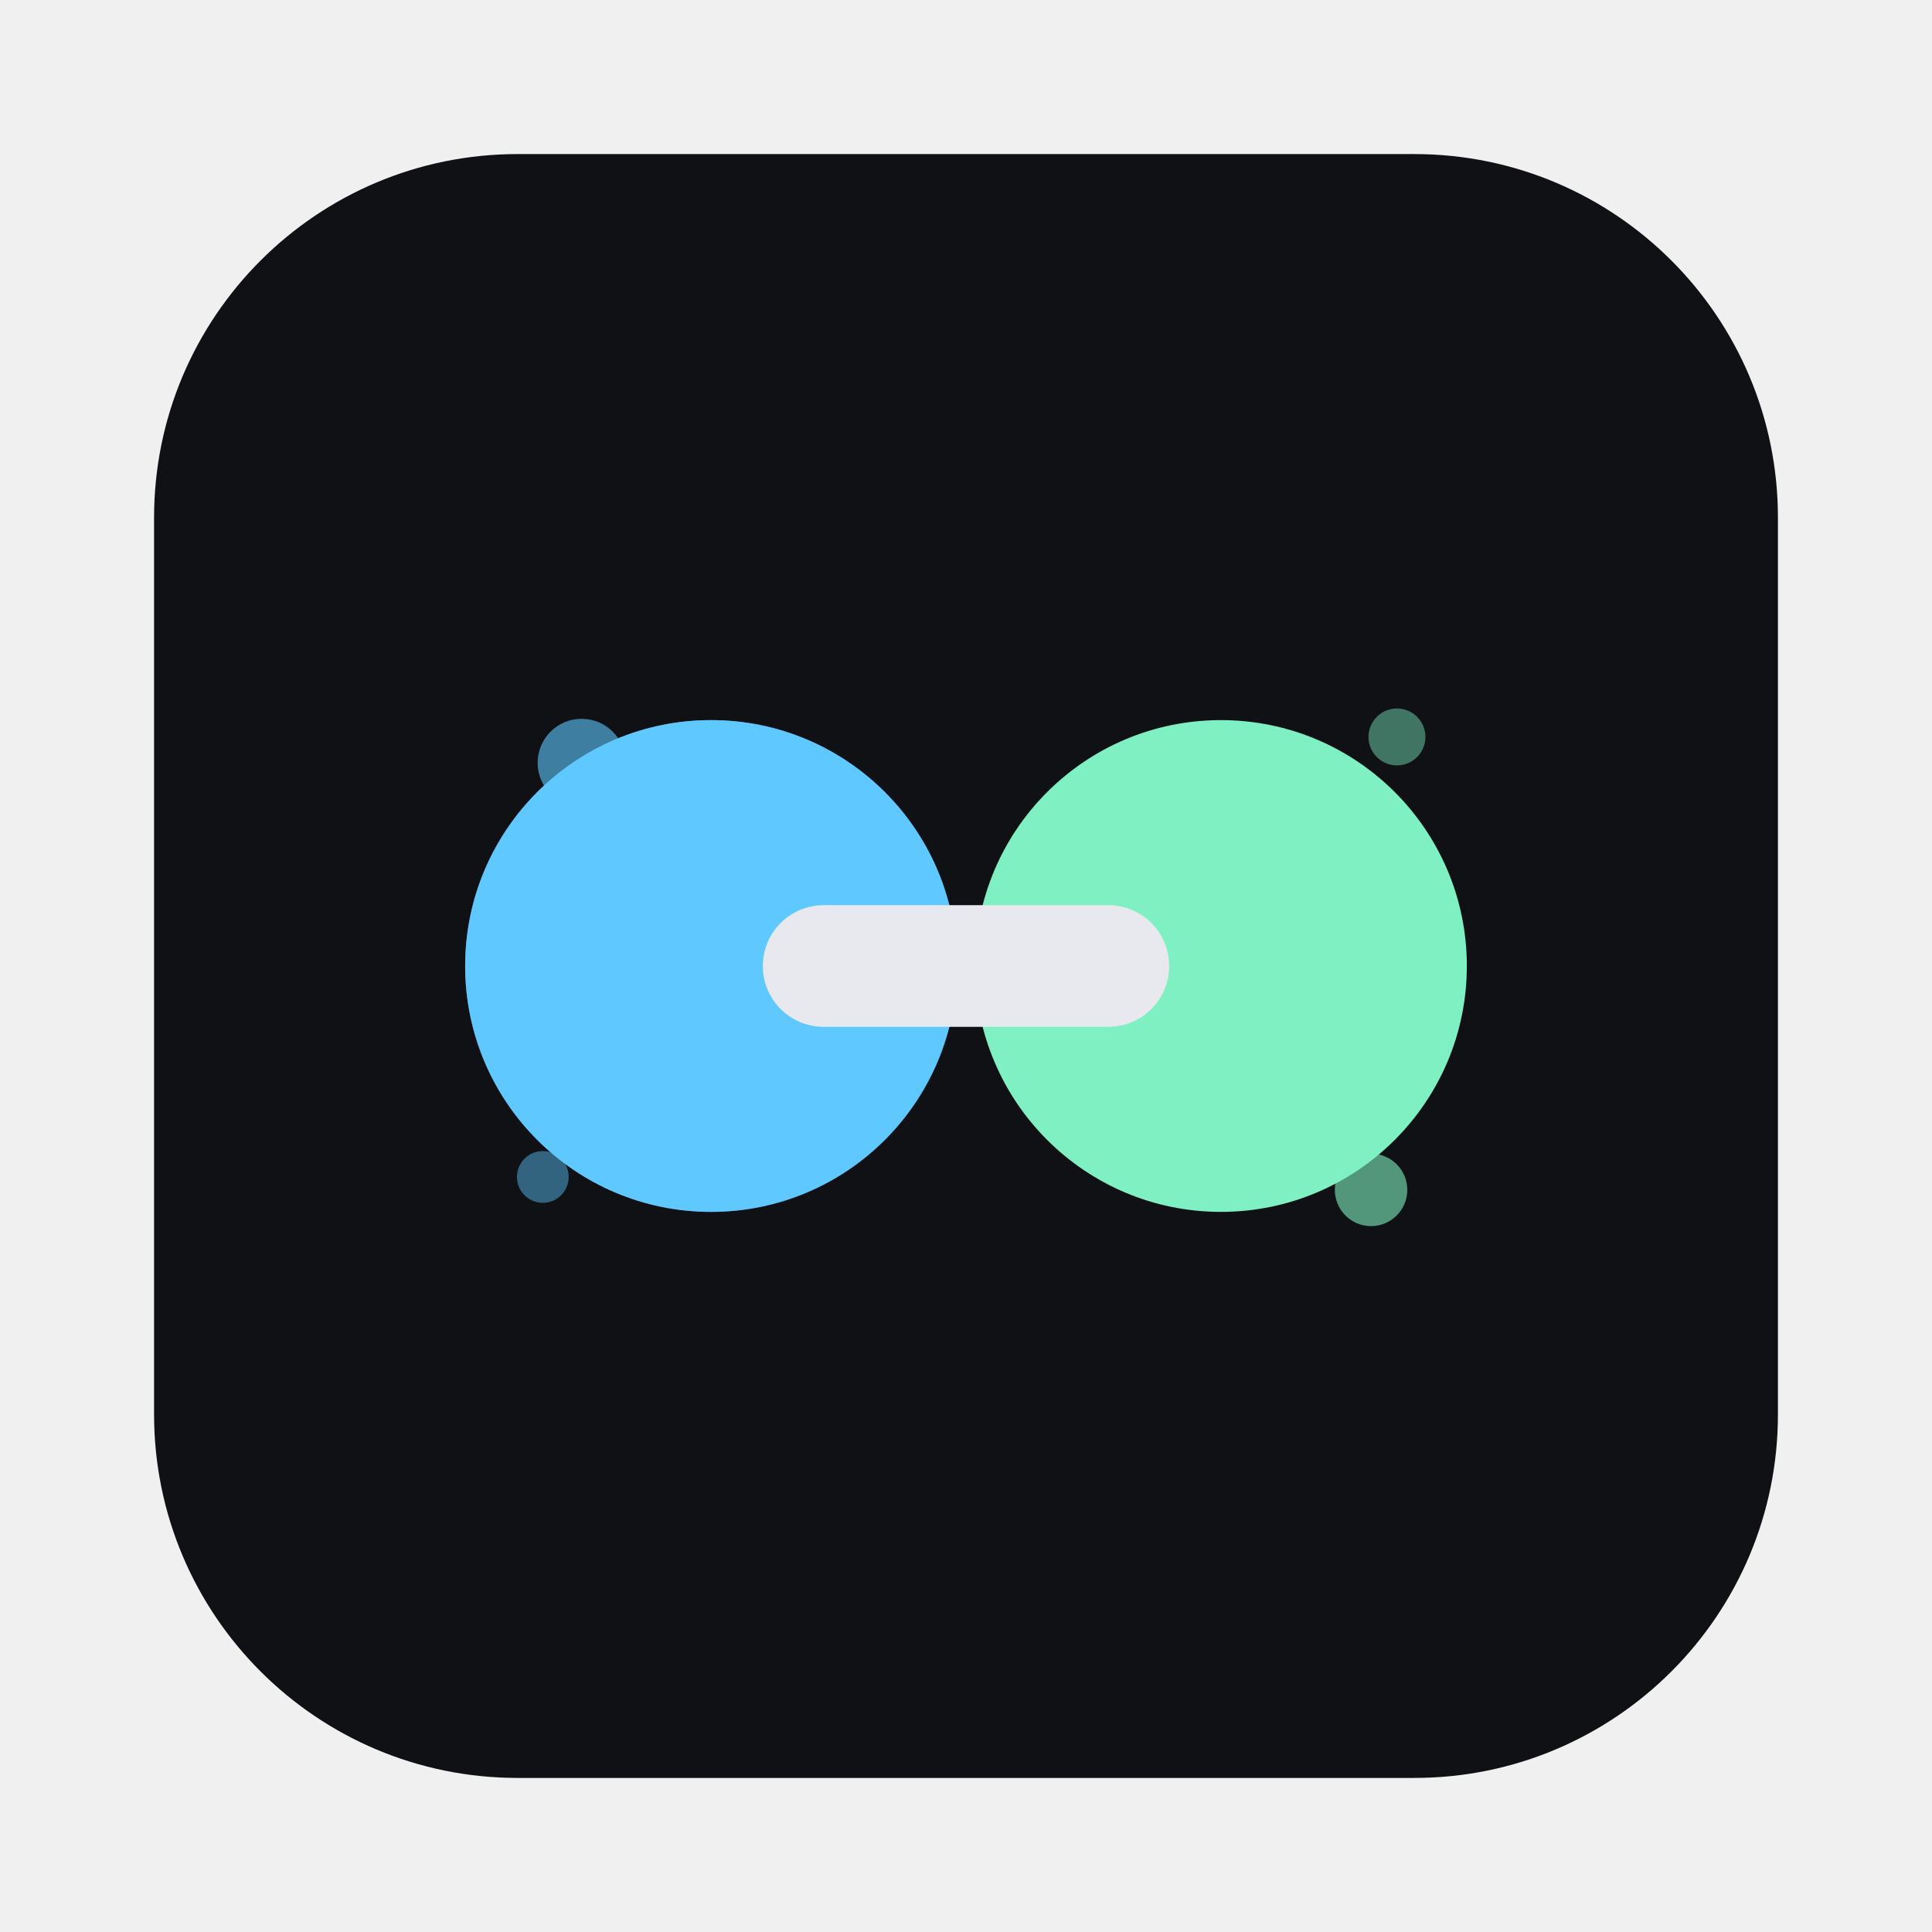
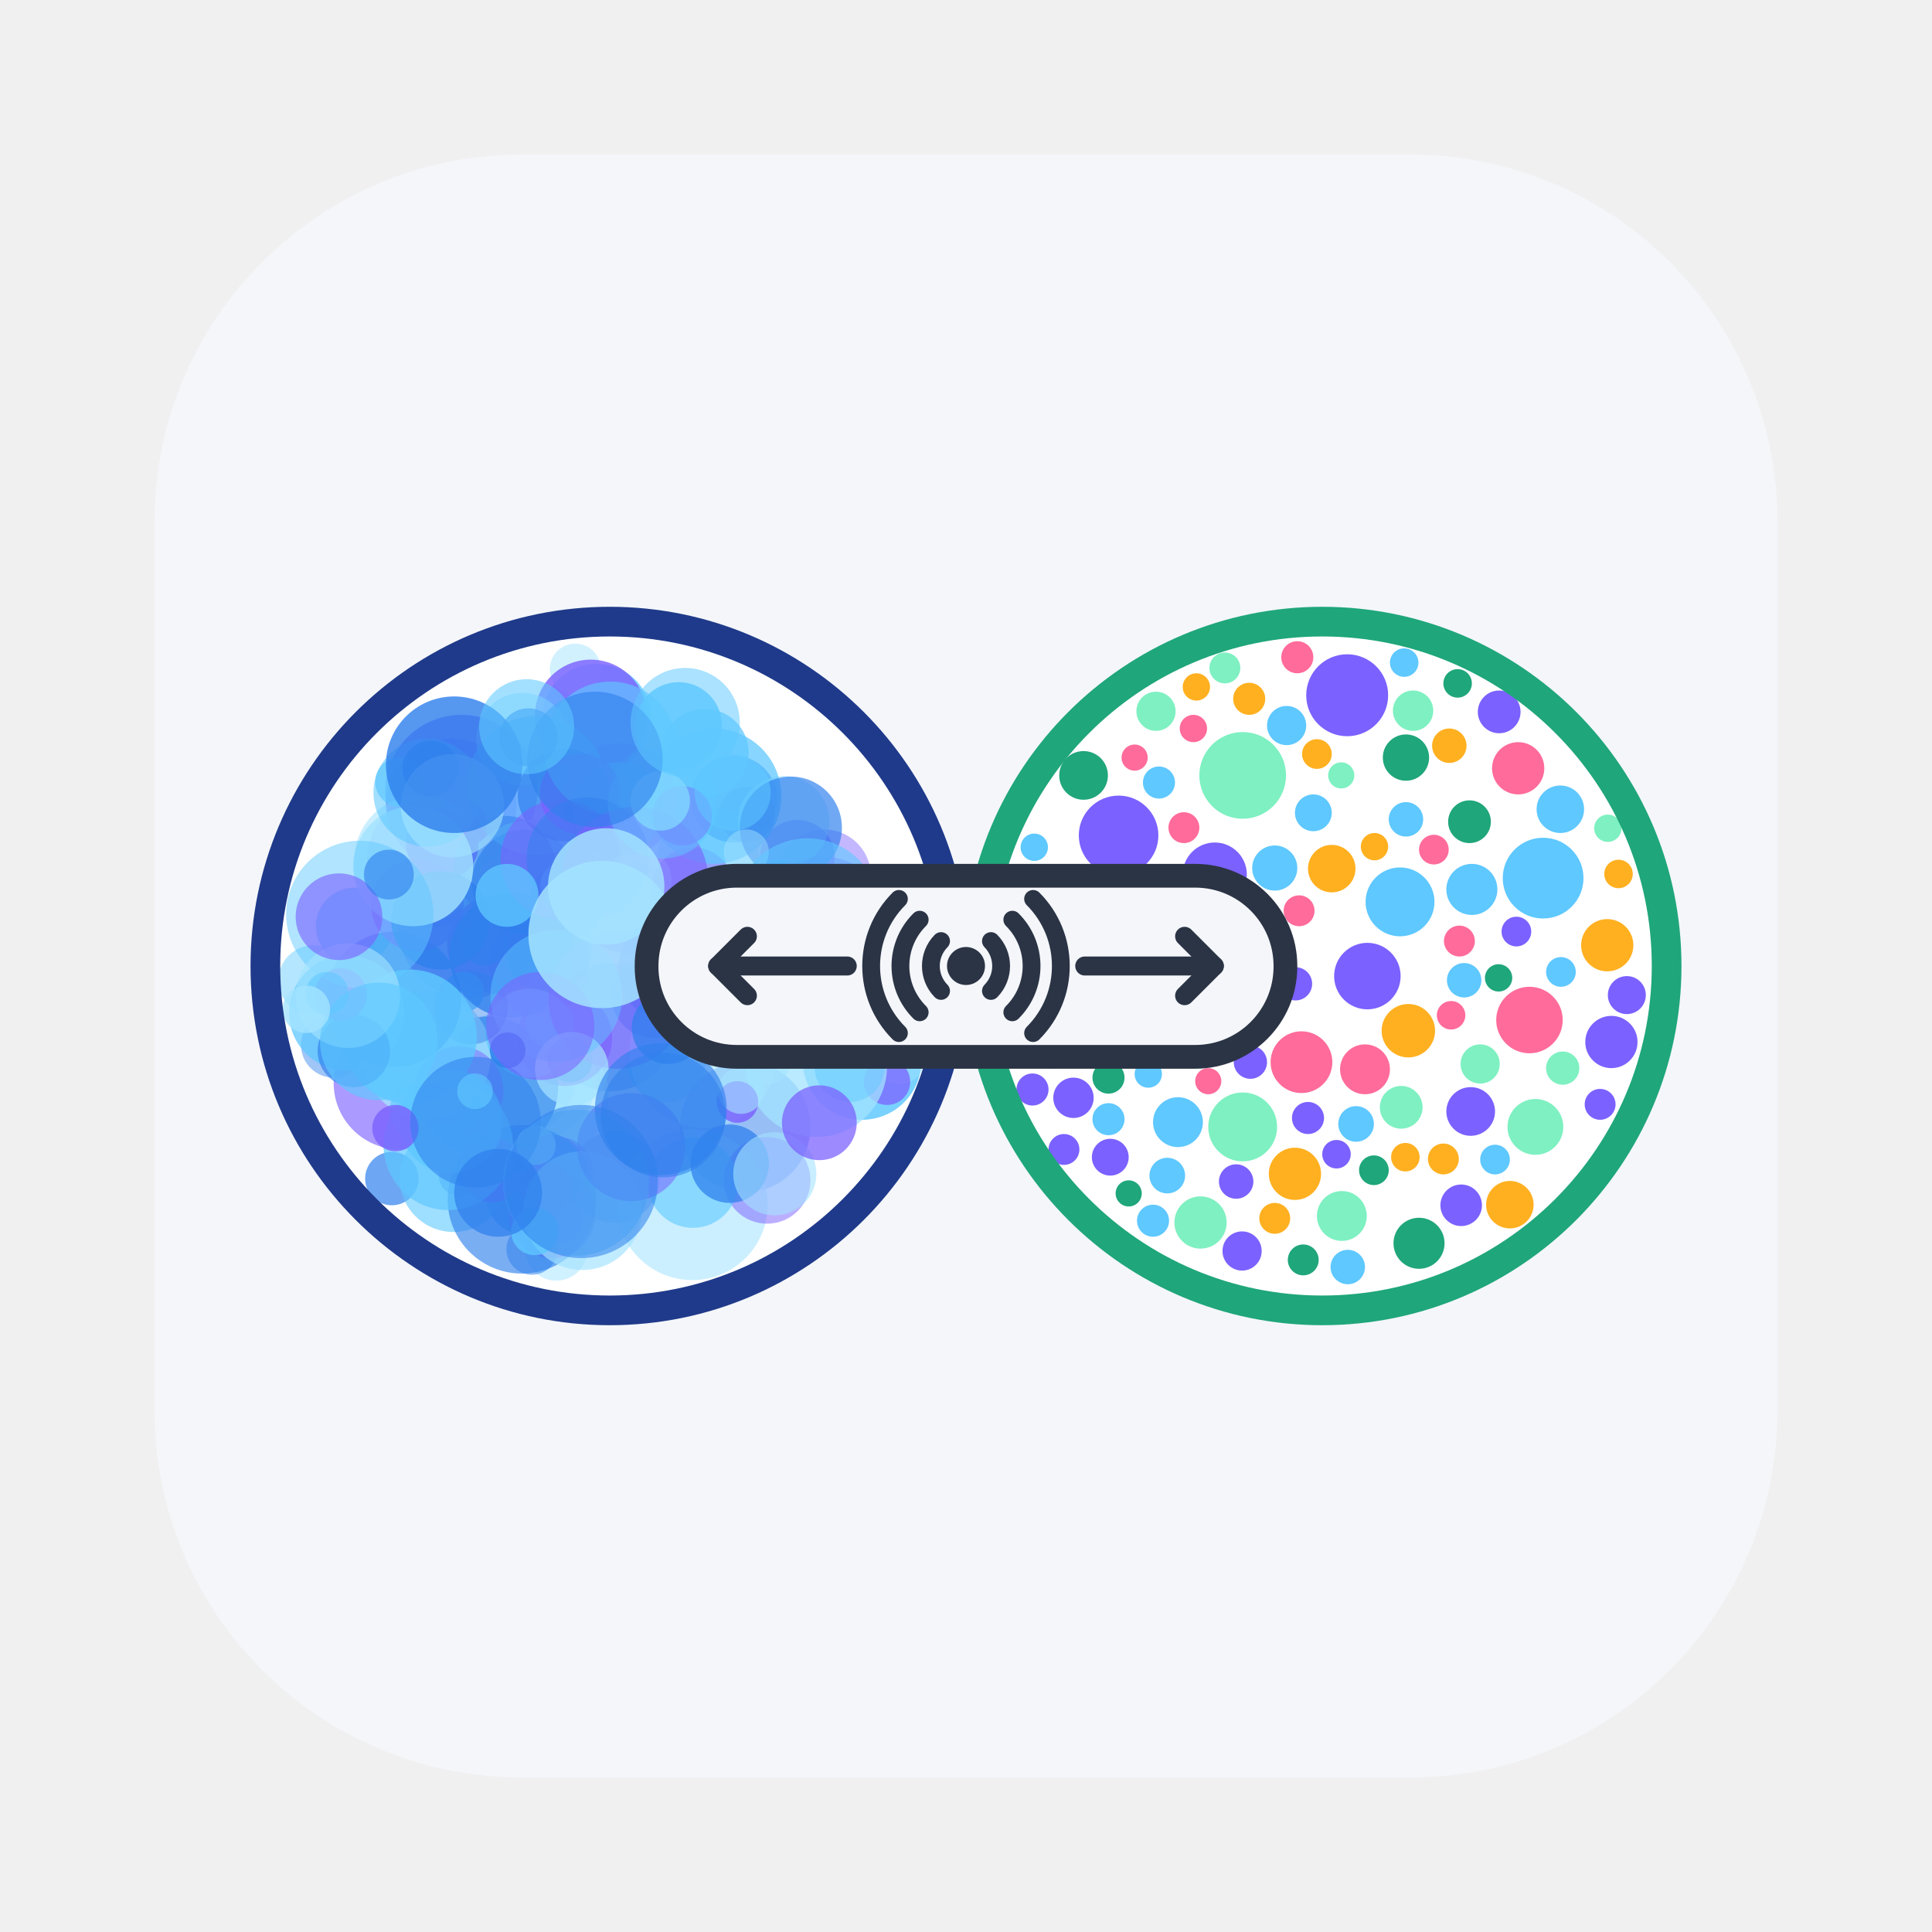
- <svg xmlns="http://www.w3.org/2000/svg" width="1254" height="1254" viewBox="0 0 1254 1254" role="img" aria-labelledby="title desc">
-   <rect x="100" y="100" width="1054" height="1054" rx="236" fill="#0F1115" />
-   <g transform="translate(627 627) scale(0.84) translate(-627 -627)">
-     <circle cx="430" cy="627" r="190" fill="#5EC8FF" />
-     <circle cx="824" cy="627" r="190" fill="#7EF0C1" />
-     <circle cx="430" cy="627" r="190" fill="#5EC8FF" opacity="0.55" />
-     <rect x="470" y="580" width="314" height="94" rx="47" fill="#E7E9EE" />
-     <circle cx="330" cy="470" r="34" fill="#5EC8FF" opacity="0.6" />
-     <circle cx="940" cy="800" r="28" fill="#7EF0C1" opacity="0.6" />
-     <circle cx="300" cy="790" r="20" fill="#5EC8FF" opacity="0.45" />
-     <circle cx="960" cy="450" r="22" fill="#7EF0C1" opacity="0.45" />
+ <svg xmlns="http://www.w3.org/2000/svg" width="1254" height="1254" viewBox="0 0 1254 1254" role="img" aria-label="SplatLink logo">
+   <rect x="100.32" y="100.32" width="1053.36" height="1053.36" rx="238.26" fill="#F4F6FA" />
+   <g transform="translate(627.0 627.0) scale(3.8538) translate(-170 -90)">
+     <circle cx="110" cy="90" r="58" fill="#FFFFFF" />
+     <circle cx="230" cy="90" r="58" fill="#FFFFFF" />
+     <circle cx="107.8" cy="48.3" r="9.2" fill="#5EC8FF" opacity="0.79" />
+     <circle cx="110.1" cy="100.3" r="10.8" fill="#2F80ED" opacity="0.5" />
+     <circle cx="110.8" cy="125.6" r="7.7" fill="#2F80ED" opacity="0.46" />
+     <circle cx="101.0" cy="137.8" r="5.2" fill="#A3E3FF" opacity="0.51" />
+     <circle cx="132.8" cy="117.1" r="11.0" fill="#2F80ED" opacity="0.5" />
+     <circle cx="148.0" cy="91.3" r="12.7" fill="#2F80ED" opacity="0.8" />
+     <circle cx="145.7" cy="81.2" r="5.9" fill="#2F80ED" opacity="0.52" />
+     <circle cx="123.9" cy="130.2" r="12.7" fill="#A3E3FF" opacity="0.57" />
+     <circle cx="119.5" cy="106.3" r="6.6" fill="#5EC8FF" opacity="0.58" />
+     <circle cx="80.3" cy="72.2" r="11.2" fill="#7B61FF" opacity="0.48" />
+     <circle cx="95.8" cy="128.7" r="6.6" fill="#2F80ED" opacity="0.64" />
+     <circle cx="152.5" cy="105.9" r="10.0" fill="#5EC8FF" opacity="0.83" />
+     <circle cx="79.8" cy="110.7" r="6.6" fill="#A3E3FF" opacity="0.6" />
+     <circle cx="120.2" cy="90.6" r="8.8" fill="#2F80ED" opacity="0.7" />
+     <circle cx="125.8" cy="104.7" r="12.5" fill="#A3E3FF" opacity="0.59" />
+     <circle cx="67.0" cy="83.3" r="6.5" fill="#5EC8FF" opacity="0.69" />
+     <circle cx="93.5" cy="108.2" r="10.8" fill="#A3E3FF" opacity="0.83" />
+     <circle cx="88.0" cy="124.3" r="3.9" fill="#2F80ED" opacity="0.59" />
+     <circle cx="86.5" cy="83.2" r="12.2" fill="#7B61FF" opacity="0.57" />
+     <circle cx="83.3" cy="62.7" r="11.0" fill="#7B61FF" opacity="0.85" />
+     <circle cx="158.7" cy="105.3" r="4.6" fill="#A3E3FF" opacity="0.46" />
+     <circle cx="97.3" cy="109.0" r="10.4" fill="#A3E3FF" opacity="0.51" />
+     <circle cx="85.0" cy="60.5" r="12.8" fill="#7B61FF" opacity="0.79" />
+     <circle cx="104.2" cy="40.0" r="4.3" fill="#A3E3FF" opacity="0.49" />
+     <circle cx="136.5" cy="126.1" r="7.3" fill="#7B61FF" opacity="0.51" />
+     <circle cx="96.9" cy="77.6" r="12.2" fill="#A3E3FF" opacity="0.83" />
+     <circle cx="100.0" cy="112.0" r="9.9" fill="#A3E3FF" opacity="0.61" />
+     <circle cx="73.3" cy="125.8" r="4.5" fill="#2F80ED" opacity="0.7" />
+     <circle cx="102.4" cy="102.2" r="8.0" fill="#7B61FF" opacity="0.66" />
+     <circle cx="98.1" cy="89.8" r="8.5" fill="#7B61FF" opacity="0.73" />
+     <circle cx="111.7" cy="62.1" r="9.6" fill="#7B61FF" opacity="0.78" />
+     <circle cx="152.3" cy="84.9" r="5.6" fill="#7B61FF" opacity="0.71" />
+     <circle cx="144.8" cy="92.5" r="8.8" fill="#7B61FF" opacity="0.58" />
+     <circle cx="101.4" cy="124.5" r="5.7" fill="#7B61FF" opacity="0.59" />
+     <circle cx="106.8" cy="47.8" r="9.4" fill="#7B61FF" opacity="0.82" />
+     <circle cx="133.1" cy="64.5" r="4.7" fill="#7B61FF" opacity="0.83" />
+     <circle cx="90.8" cy="86.4" r="8.2" fill="#7B61FF" opacity="0.82" />
+     <circle cx="95.3" cy="51.8" r="7.8" fill="#A3E3FF" opacity="0.52" />
+     <circle cx="77.8" cy="72.1" r="10.8" fill="#A3E3FF" opacity="0.57" />
+     <circle cx="126.6" cy="71.7" r="8.5" fill="#5EC8FF" opacity="0.53" />
+     <circle cx="95.7" cy="75.9" r="8.9" fill="#2F80ED" opacity="0.7" />
+     <circle cx="85.4" cy="94.4" r="3.4" fill="#5EC8FF" opacity="0.81" />
+     <circle cx="145.3" cy="82.8" r="4.1" fill="#5EC8FF" opacity="0.62" />
+     <circle cx="103.1" cy="78.7" r="6.5" fill="#2F80ED" opacity="0.55" />
+     <circle cx="138.0" cy="90.1" r="12.0" fill="#7B61FF" opacity="0.79" />
+     <circle cx="97.7" cy="59.6" r="11.7" fill="#5EC8FF" opacity="0.67" />
+     <circle cx="100.0" cy="124.4" r="6.0" fill="#7B61FF" opacity="0.83" />
+     <circle cx="74.7" cy="109.7" r="11.2" fill="#7B61FF" opacity="0.64" />
+     <circle cx="83.7" cy="113.9" r="4.6" fill="#2F80ED" opacity="0.84" />
+     <circle cx="83.7" cy="125.7" r="9.1" fill="#5EC8FF" opacity="0.6" />
+     <circle cx="141.6" cy="71.7" r="6.3" fill="#7B61FF" opacity="0.7" />
+     <circle cx="89.4" cy="110.4" r="11.9" fill="#2F80ED" opacity="0.65" />
+     <circle cx="102.3" cy="61.2" r="7.8" fill="#2F80ED" opacity="0.69" />
+     <circle cx="145.3" cy="85.8" r="5.6" fill="#A3E3FF" opacity="0.46" />
+     <circle cx="95.2" cy="129.3" r="12.5" fill="#2F80ED" opacity="0.64" />
+     <circle cx="85.1" cy="66.1" r="4.2" fill="#7B61FF" opacity="0.47" />
+     <circle cx="82.1" cy="112.4" r="4.4" fill="#7B61FF" opacity="0.55" />
+     <circle cx="142.9" cy="97.7" r="7.7" fill="#2F80ED" opacity="0.74" />
+     <circle cx="60.1" cy="92.4" r="5.9" fill="#5EC8FF" opacity="0.46" />
+     <circle cx="101.2" cy="132.6" r="4.3" fill="#7B61FF" opacity="0.74" />
+     <circle cx="84.5" cy="125.3" r="3.3" fill="#2F80ED" opacity="0.46" />
+     <circle cx="63.5" cy="103.3" r="5.5" fill="#2F80ED" opacity="0.46" />
+     <circle cx="79.2" cy="105.0" r="10.8" fill="#A3E3FF" opacity="0.79" />
+     <circle cx="73.6" cy="95.6" r="11.4" fill="#2F80ED" opacity="0.81" />
+     <circle cx="111.4" cy="63.4" r="7.7" fill="#5EC8FF" opacity="0.73" />
+     <circle cx="100.3" cy="131.9" r="7.3" fill="#7B61FF" opacity="0.51" />
+     <circle cx="77.6" cy="79.7" r="7.8" fill="#7B61FF" opacity="0.67" />
+     <circle cx="99.6" cy="87.2" r="7.3" fill="#2F80ED" opacity="0.56" />
+     <circle cx="156.7" cy="109.5" r="3.9" fill="#7B61FF" opacity="0.74" />
+     <circle cx="146.2" cy="89.6" r="12.8" fill="#5EC8FF" opacity="0.5" />
+     <circle cx="74.7" cy="59.0" r="4.2" fill="#5EC8FF" opacity="0.73" />
+     <circle cx="96.9" cy="137.7" r="4.3" fill="#2F80ED" opacity="0.52" />
+     <circle cx="114.3" cy="77.4" r="4.9" fill="#2F80ED" opacity="0.47" />
+     <circle cx="99.9" cy="99.6" r="4.1" fill="#5EC8FF" opacity="0.68" />
+     <circle cx="77.1" cy="114.4" r="4.2" fill="#5EC8FF" opacity="0.62" />
+     <circle cx="81.8" cy="69.5" r="6.1" fill="#7B61FF" opacity="0.82" />
+     <circle cx="99.2" cy="127.4" r="4.4" fill="#7B61FF" opacity="0.81" />
+     <circle cx="92.3" cy="73.2" r="8.5" fill="#2F80ED" opacity="0.55" />
+     <circle cx="93.5" cy="88.2" r="10.5" fill="#2F80ED" opacity="0.8" />
+     <circle cx="96.6" cy="101.3" r="7.5" fill="#5EC8FF" opacity="0.71" />
+     <circle cx="102.2" cy="76.3" r="3.9" fill="#5EC8FF" opacity="0.65" />
+     <circle cx="84.6" cy="111.0" r="7.5" fill="#7B61FF" opacity="0.49" />
+     <circle cx="81.5" cy="82.3" r="8.3" fill="#2F80ED" opacity="0.83" />
+     <circle cx="121.6" cy="49.5" r="7.3" fill="#5EC8FF" opacity="0.84" />
+     <circle cx="117.4" cy="74.3" r="9.7" fill="#A3E3FF" opacity="0.59" />
+     <circle cx="90.2" cy="124.4" r="5.4" fill="#7B61FF" opacity="0.77" />
+     <circle cx="105.0" cy="61.0" r="6.8" fill="#7B61FF" opacity="0.77" />
+     <circle cx="130.9" cy="61.9" r="7.3" fill="#2F80ED" opacity="0.75" />
+     <circle cx="117.3" cy="95.1" r="7.0" fill="#2F80ED" opacity="0.53" />
+     <circle cx="146.1" cy="74.9" r="7.9" fill="#7B61FF" opacity="0.45" />
+     <circle cx="139.3" cy="65.7" r="7.7" fill="#A3E3FF" opacity="0.58" />
+     <circle cx="124.0" cy="126.5" r="7.6" fill="#5EC8FF" opacity="0.6" />
+     <circle cx="124.0" cy="76.9" r="6.9" fill="#7B61FF" opacity="0.49" />
+     <circle cx="110.1" cy="53.3" r="11.2" fill="#5EC8FF" opacity="0.64" />
+     <circle cx="138.5" cy="75.4" r="3.3" fill="#5EC8FF" opacity="0.73" />
+     <circle cx="65.7" cy="97.9" r="9.7" fill="#5EC8FF" opacity="0.76" />
+     <circle cx="86.6" cy="97.0" r="6.2" fill="#2F80ED" opacity="0.46" />
+     <circle cx="76.9" cy="73.2" r="10.1" fill="#A3E3FF" opacity="0.81" />
+     <circle cx="101.7" cy="72.1" r="10.1" fill="#7B61FF" opacity="0.56" />
+     <circle cx="106.3" cy="71.9" r="10.3" fill="#2F80ED" opacity="0.52" />
+     <circle cx="148.2" cy="100.8" r="5.1" fill="#7B61FF" opacity="0.45" />
+     <circle cx="116.1" cy="57.0" r="3.6" fill="#5EC8FF" opacity="0.46" />
+     <circle cx="127.5" cy="61.4" r="11.4" fill="#5EC8FF" opacity="0.74" />
+     <circle cx="115.0" cy="75.5" r="5.4" fill="#A3E3FF" opacity="0.47" />
+     <circle cx="140.3" cy="99.9" r="5.4" fill="#5EC8FF" opacity="0.47" />
+     <circle cx="76.3" cy="101.9" r="11.3" fill="#5EC8FF" opacity="0.83" />
+     <circle cx="96.3" cy="51.5" r="4.9" fill="#2F80ED" opacity="0.66" />
+     <circle cx="103.3" cy="105.8" r="3.8" fill="#2F80ED" opacity="0.69" />
+     <circle cx="111.3" cy="95.7" r="11.6" fill="#7B61FF" opacity="0.64" />
+     <circle cx="83.3" cy="116.2" r="8.7" fill="#5EC8FF" opacity="0.82" />
+     <circle cx="66.9" cy="104.3" r="6.1" fill="#2F80ED" opacity="0.67" />
+     <circle cx="64.7" cy="94.8" r="4.4" fill="#7B61FF" opacity="0.78" />
+     <circle cx="119.8" cy="100.4" r="6.1" fill="#2F80ED" opacity="0.73" />
+     <circle cx="146.0" cy="82.6" r="11.0" fill="#7B61FF" opacity="0.47" />
+     <circle cx="129.6" cy="96.1" r="10.0" fill="#7B61FF" opacity="0.8" />
+     <circle cx="144.8" cy="106.9" r="11.9" fill="#A3E3FF" opacity="0.75" />
+     <circle cx="140.5" cy="66.7" r="8.6" fill="#2F80ED" opacity="0.68" />
+     <circle cx="126.0" cy="54.1" r="7.4" fill="#5EC8FF" opacity="0.74" />
+     <circle cx="105.4" cy="131.2" r="10.0" fill="#A3E3FF" opacity="0.67" />
+     <circle cx="103.6" cy="107.3" r="6.2" fill="#A3E3FF" opacity="0.72" />
+     <circle cx="150.4" cy="107.0" r="5.9" fill="#5EC8FF" opacity="0.46" />
+     <circle cx="131.5" cy="112.9" r="3.5" fill="#7B61FF" opacity="0.83" />
+     <circle cx="113.6" cy="120.5" r="9.1" fill="#7B61FF" opacity="0.53" />
+     <circle cx="130.2" cy="123.3" r="6.6" fill="#2F80ED" opacity="0.74" />
+     <circle cx="88.9" cy="85.9" r="4.0" fill="#2F80ED" opacity="0.63" />
+     <circle cx="114.2" cy="75.6" r="12.4" fill="#7B61FF" opacity="0.63" />
+     <circle cx="92.7" cy="78.1" r="5.3" fill="#5EC8FF" opacity="0.76" />
+     <circle cx="67.9" cy="81.3" r="12.4" fill="#5EC8FF" opacity="0.49" />
+     <circle cx="101.0" cy="95.0" r="11.1" fill="#5EC8FF" opacity="0.46" />
+     <circle cx="65.9" cy="95.0" r="8.8" fill="#A3E3FF" opacity="0.64" />
+     <circle cx="122.2" cy="64.7" r="5.0" fill="#7B61FF" opacity="0.76" />
+     <circle cx="82.8" cy="120.2" r="10.9" fill="#5EC8FF" opacity="0.7" />
+     <circle cx="137.8" cy="125.0" r="7.0" fill="#A3E3FF" opacity="0.6" />
+     <circle cx="73.9" cy="117.3" r="3.9" fill="#7B61FF" opacity="0.81" />
+     <circle cx="118.5" cy="62.2" r="5.0" fill="#A3E3FF" opacity="0.8" />
+     <circle cx="118.9" cy="62.7" r="9.2" fill="#5EC8FF" opacity="0.49" />
+     <circle cx="79.3" cy="60.8" r="9.1" fill="#5EC8FF" opacity="0.58" />
+     <circle cx="97.6" cy="120.2" r="3.3" fill="#A3E3FF" opacity="0.67" />
+     <circle cx="71.1" cy="102.7" r="9.9" fill="#5EC8FF" opacity="0.66" />
+     <circle cx="87.4" cy="116.3" r="11.0" fill="#2F80ED" opacity="0.56" />
+     <circle cx="136.6" cy="106.2" r="3.8" fill="#A3E3FF" opacity="0.57" />
+     <circle cx="104.3" cy="126.5" r="12.3" fill="#5EC8FF" opacity="0.47" />
+     <circle cx="137.8" cy="83.2" r="3.9" fill="#7B61FF" opacity="0.73" />
+     <circle cx="107.5" cy="55.2" r="11.4" fill="#2F80ED" opacity="0.64" />
+     <circle cx="132.1" cy="111.0" r="3.9" fill="#A3E3FF" opacity="0.61" />
+     <circle cx="92.8" cy="104.2" r="3.0" fill="#2F80ED" opacity="0.81" />
+     <circle cx="98.3" cy="100.1" r="9.1" fill="#7B61FF" opacity="0.55" />
+     <circle cx="97.4" cy="134.7" r="4.0" fill="#5EC8FF" opacity="0.81" />
+     <circle cx="79.8" cy="56.7" r="4.7" fill="#2F80ED" opacity="0.71" />
+     <circle cx="83.5" cy="63.0" r="8.7" fill="#A3E3FF" opacity="0.62" />
+     <circle cx="64.4" cy="81.7" r="7.3" fill="#7B61FF" opacity="0.62" />
+     <circle cx="133.0" cy="70.8" r="3.8" fill="#A3E3FF" opacity="0.46" />
+     <circle cx="72.8" cy="74.6" r="4.2" fill="#2F80ED" opacity="0.62" />
+     <circle cx="145.3" cy="116.4" r="6.3" fill="#7B61FF" opacity="0.74" />
+     <circle cx="62.4" cy="94.6" r="3.6" fill="#5EC8FF" opacity="0.58" />
+     <circle cx="83.8" cy="56.1" r="11.5" fill="#2F80ED" opacity="0.81" />
+     <circle cx="122.7" cy="49.0" r="9.2" fill="#5EC8FF" opacity="0.53" />
+     <circle cx="126.7" cy="101.0" r="4.6" fill="#5EC8FF" opacity="0.68" />
+     <circle cx="91.2" cy="128.2" r="7.4" fill="#2F80ED" opacity="0.74" />
+     <circle cx="143.3" cy="80.7" r="12.2" fill="#5EC8FF" opacity="0.6" />
+     <circle cx="118.6" cy="114.1" r="11.1" fill="#2F80ED" opacity="0.63" />
+     <circle cx="109.4" cy="76.6" r="9.8" fill="#A3E3FF" opacity="0.83" />
+     <circle cx="157.8" cy="91.7" r="7.7" fill="#7B61FF" opacity="0.5" />
+     <circle cx="87.3" cy="111.1" r="3.0" fill="#5EC8FF" opacity="0.65" />
+     <circle cx="108.7" cy="84.7" r="12.4" fill="#A3E3FF" opacity="0.85" />
+     <circle cx="119.0" cy="115.1" r="10.5" fill="#2F80ED" opacity="0.57" />
+     <circle cx="96.0" cy="49.7" r="8.0" fill="#5EC8FF" opacity="0.57" />
+     <circle cx="130.7" cy="60.8" r="6.4" fill="#5EC8FF" opacity="0.54" />
+     <circle cx="105.2" cy="126.3" r="12.9" fill="#2F80ED" opacity="0.56" />
+     <circle cx="58.9" cy="97.3" r="4.0" fill="#A3E3FF" opacity="0.79" />
+     <circle cx="110" cy="90" r="58" fill="none" stroke="#1F3A8A" stroke-width="5" />
+     <circle cx="212.0" cy="95.5" r="3.5" fill="#7EF0C1" />
+     <circle cx="233.2" cy="57.9" r="2.2" fill="#7EF0C1" />
+     <circle cx="181.5" cy="70.0" r="2.3" fill="#5EC8FF" />
+     <circle cx="253.1" cy="85.8" r="2.6" fill="#FF6B9A" />
+     <circle cx="177.8" cy="83.7" r="2.3" fill="#5EC8FF" />
+     <circle cx="216.6" cy="57.9" r="7.3" fill="#7EF0C1" />
+     <circle cx="267.2" cy="75.2" r="6.8" fill="#5EC8FF" />
+     <circle cx="237.6" cy="91.7" r="5.6" fill="#7B61FF" />
+     <circle cx="263.0" cy="56.7" r="4.4" fill="#FF6B9A" />
+     <circle cx="238.8" cy="69.9" r="2.3" fill="#FFB020" />
+     <circle cx="225.4" cy="125.0" r="4.4" fill="#FFB020" />
+     <circle cx="198.4" cy="54.9" r="2.2" fill="#FF6B9A" />
+     <circle cx="226.1" cy="80.7" r="2.6" fill="#FF6B9A" />
+     <circle cx="234.3" cy="140.7" r="2.9" fill="#5EC8FF" />
+     <circle cx="244.0" cy="122.2" r="2.4" fill="#FFB020" />
+     <circle cx="216.5" cy="138.0" r="3.3" fill="#7B61FF" />
+     <circle cx="226.5" cy="106.2" r="5.2" fill="#FF6B9A" />
+     <circle cx="205.7" cy="116.3" r="4.2" fill="#5EC8FF" />
+     <circle cx="233.3" cy="132.1" r="4.2" fill="#7EF0C1" />
+     <circle cx="219.5" cy="90.0" r="2.5" fill="#FF6B9A" />
+     <circle cx="244.5" cy="100.9" r="4.5" fill="#FFB020" />
+     <circle cx="195.7" cy="68.0" r="6.7" fill="#7B61FF" />
+     <circle cx="255.2" cy="77.1" r="4.3" fill="#5EC8FF" />
+     <circle cx="270.2" cy="91.0" r="2.5" fill="#5EC8FF" />
+     <circle cx="261.6" cy="130.2" r="4.0" fill="#FFB020" />
+     <circle cx="253.4" cy="130.3" r="3.5" fill="#7B61FF" />
+     <circle cx="254.8" cy="65.7" r="3.6" fill="#1FA67A" />
+     <circle cx="255.0" cy="114.5" r="4.1" fill="#7B61FF" />
+     <circle cx="183.9" cy="91.6" r="6.6" fill="#7EF0C1" />
+     <circle cx="200.7" cy="108.2" r="2.3" fill="#5EC8FF" />
+     <circle cx="211.9" cy="74.6" r="5.4" fill="#7B61FF" />
+     <circle cx="270.5" cy="107.2" r="2.8" fill="#7EF0C1" />
+     <circle cx="184.8" cy="78.1" r="5.0" fill="#7B61FF" />
+     <circle cx="202.7" cy="98.2" r="3.8" fill="#FFB020" />
+     <circle cx="235.7" cy="116.6" r="3.0" fill="#5EC8FF" />
+     <circle cx="256.6" cy="106.5" r="3.3" fill="#7EF0C1" />
+     <circle cx="246.3" cy="136.7" r="4.3" fill="#1FA67A" />
+     <circle cx="262.7" cy="84.2" r="2.5" fill="#7B61FF" />
+     <circle cx="231.6" cy="73.6" r="4.0" fill="#FFB020" />
+     <circle cx="225.8" cy="38.0" r="2.7" fill="#FF6B9A" />
+     <circle cx="203.5" cy="78.5" r="2.3" fill="#7EF0C1" />
+     <circle cx="216.6" cy="117.1" r="5.8" fill="#7EF0C1" />
+     <circle cx="265.9" cy="117.1" r="4.7" fill="#7EF0C1" />
+     <circle cx="184.7" cy="103.5" r="3.8" fill="#7EF0C1" />
+     <circle cx="244.1" cy="54.9" r="3.9" fill="#1FA67A" />
+     <circle cx="251.7" cy="98.3" r="2.4" fill="#FF6B9A" />
+     <circle cx="237.2" cy="107.4" r="4.2" fill="#FF6B9A" />
+     <circle cx="188.1" cy="112.2" r="3.4" fill="#7B61FF" />
+     <circle cx="252.8" cy="42.4" r="2.4" fill="#1FA67A" />
+     <circle cx="209.5" cy="133.2" r="4.4" fill="#7EF0C1" />
+     <circle cx="222.0" cy="73.5" r="3.8" fill="#5EC8FF" />
+     <circle cx="234.2" cy="44.4" r="6.9" fill="#7B61FF" />
+     <circle cx="264.9" cy="99.1" r="5.6" fill="#FF6B9A" />
+     <circle cx="278.0" cy="86.5" r="4.4" fill="#FFB020" />
+     <circle cx="243.3" cy="113.8" r="3.6" fill="#7EF0C1" />
+     <circle cx="194.3" cy="122.2" r="3.1" fill="#7B61FF" />
+     <circle cx="198.6" cy="88.5" r="5.6" fill="#1FA67A" />
+     <circle cx="225.5" cy="93.0" r="2.8" fill="#7B61FF" />
+     <circle cx="203.9" cy="125.3" r="3.0" fill="#5EC8FF" />
+     <circle cx="189.8" cy="57.9" r="4.1" fill="#1FA67A" />
+     <circle cx="222.0" cy="132.5" r="2.6" fill="#FFB020" />
+     <circle cx="279.9" cy="74.5" r="2.4" fill="#FFB020" />
+     <circle cx="243.1" cy="79.2" r="5.8" fill="#5EC8FF" />
+     <circle cx="244.1" cy="65.3" r="2.9" fill="#5EC8FF" />
+     <circle cx="259.8" cy="47.2" r="3.6" fill="#7B61FF" />
+     <circle cx="208.3" cy="50.0" r="2.3" fill="#FF6B9A" />
+     <circle cx="210.8" cy="109.4" r="2.2" fill="#FF6B9A" />
+     <circle cx="202.0" cy="47.1" r="3.3" fill="#7EF0C1" />
+     <circle cx="251.4" cy="52.9" r="2.9" fill="#FFB020" />
+     <circle cx="219.5" cy="98.5" r="3.1" fill="#7B61FF" />
+     <circle cx="226.8" cy="139.5" r="2.6" fill="#1FA67A" />
+     <circle cx="206.7" cy="66.7" r="2.6" fill="#FF6B9A" />
+     <circle cx="259.1" cy="122.6" r="2.5" fill="#5EC8FF" />
+     <circle cx="278.7" cy="102.8" r="4.4" fill="#7B61FF" />
+     <circle cx="215.7" cy="83.4" r="3.3" fill="#FFB020" />
+     <circle cx="276.8" cy="113.3" r="2.6" fill="#7B61FF" />
+     <circle cx="213.6" cy="39.8" r="2.6" fill="#7EF0C1" />
+     <circle cx="193.3" cy="102.0" r="2.4" fill="#FFB020" />
+     <circle cx="209.6" cy="88.0" r="3.3" fill="#5EC8FF" />
+     <circle cx="250.4" cy="122.5" r="2.6" fill="#FFB020" />
+     <circle cx="215.5" cy="126.3" r="2.9" fill="#7B61FF" />
+     <circle cx="201.5" cy="132.9" r="2.7" fill="#5EC8FF" />
+     <circle cx="278.1" cy="66.8" r="2.3" fill="#7EF0C1" />
+     <circle cx="229.1" cy="54.3" r="2.5" fill="#FFB020" />
+     <circle cx="270.1" cy="63.6" r="4.0" fill="#5EC8FF" />
+     <circle cx="202.5" cy="59.1" r="2.7" fill="#5EC8FF" />
+     <circle cx="248.8" cy="70.4" r="2.5" fill="#FF6B9A" />
+     <circle cx="208.8" cy="43.0" r="2.3" fill="#FFB020" />
+     <circle cx="217.7" cy="45.0" r="2.7" fill="#FFB020" />
+     <circle cx="186.5" cy="120.9" r="2.6" fill="#7B61FF" />
+     <circle cx="211.0" cy="103.5" r="3.1" fill="#1FA67A" />
+     <circle cx="194.0" cy="115.8" r="2.7" fill="#5EC8FF" />
+     <circle cx="193.7" cy="78.7" r="2.8" fill="#7B61FF" />
+     <circle cx="253.9" cy="92.4" r="2.9" fill="#5EC8FF" />
+     <circle cx="224.0" cy="49.5" r="3.3" fill="#5EC8FF" />
+     <circle cx="228.5" cy="64.2" r="3.1" fill="#5EC8FF" />
+     <circle cx="245.3" cy="47.0" r="3.4" fill="#7EF0C1" />
+     <circle cx="217.9" cy="106.2" r="2.8" fill="#7B61FF" />
+     <circle cx="232.4" cy="121.7" r="2.4" fill="#7B61FF" />
+     <circle cx="194.0" cy="108.8" r="2.7" fill="#1FA67A" />
+     <circle cx="197.4" cy="128.3" r="2.2" fill="#1FA67A" />
+     <circle cx="281.3" cy="94.9" r="3.2" fill="#7B61FF" />
+     <circle cx="181.2" cy="110.8" r="2.7" fill="#7B61FF" />
+     <circle cx="227.6" cy="115.6" r="2.7" fill="#7B61FF" />
+     <circle cx="259.7" cy="92.0" r="2.3" fill="#1FA67A" />
+     <circle cx="243.8" cy="38.9" r="2.4" fill="#5EC8FF" />
+     <circle cx="238.7" cy="124.4" r="2.5" fill="#1FA67A" />
+     <circle cx="230" cy="90" r="58" fill="none" stroke="#1FA67A" stroke-width="5" />
+     <rect x="116.2" y="74.8" width="107.6" height="30.5" rx="15.2" fill="#F4F6FA" stroke="#2B3445" stroke-width="4" />
+     <path d="M165.8,85.8 A6,6 0 0 0 165.8,94.2" fill="none" stroke="#2B3445" stroke-width="3" stroke-linecap="round" />
+     <path d="M174.2,85.8 A6,6 0 0 1 174.2,94.2" fill="none" stroke="#2B3445" stroke-width="3" stroke-linecap="round" />
+     <path d="M162.2,82.2 A11,11 0 0 0 162.2,97.8" fill="none" stroke="#2B3445" stroke-width="3" stroke-linecap="round" />
+     <path d="M177.8,82.2 A11,11 0 0 1 177.8,97.8" fill="none" stroke="#2B3445" stroke-width="3" stroke-linecap="round" />
+     <path d="M158.7,78.7 A16,16 0 0 0 158.7,101.3" fill="none" stroke="#2B3445" stroke-width="3" stroke-linecap="round" />
+     <path d="M181.3,78.7 A16,16 0 0 1 181.3,101.3" fill="none" stroke="#2B3445" stroke-width="3" stroke-linecap="round" />
+     <circle cx="170.0" cy="90" r="3.2" fill="#2B3445" />
+     <path d="M190.0,90 H211.82" stroke="#2B3445" stroke-width="3.2" stroke-linecap="round" />
+     <path d="M206.82,85 L211.82,90 L206.82,95" fill="none" stroke="#2B3445" stroke-width="3.2" stroke-linecap="round" stroke-linejoin="round" />
+     <path d="M150.0,90 H128.18" stroke="#2B3445" stroke-width="3.2" stroke-linecap="round" />
+     <path d="M133.18,85 L128.18,90 L133.18,95" fill="none" stroke="#2B3445" stroke-width="3.2" stroke-linecap="round" stroke-linejoin="round" />
  </g>
</svg>
